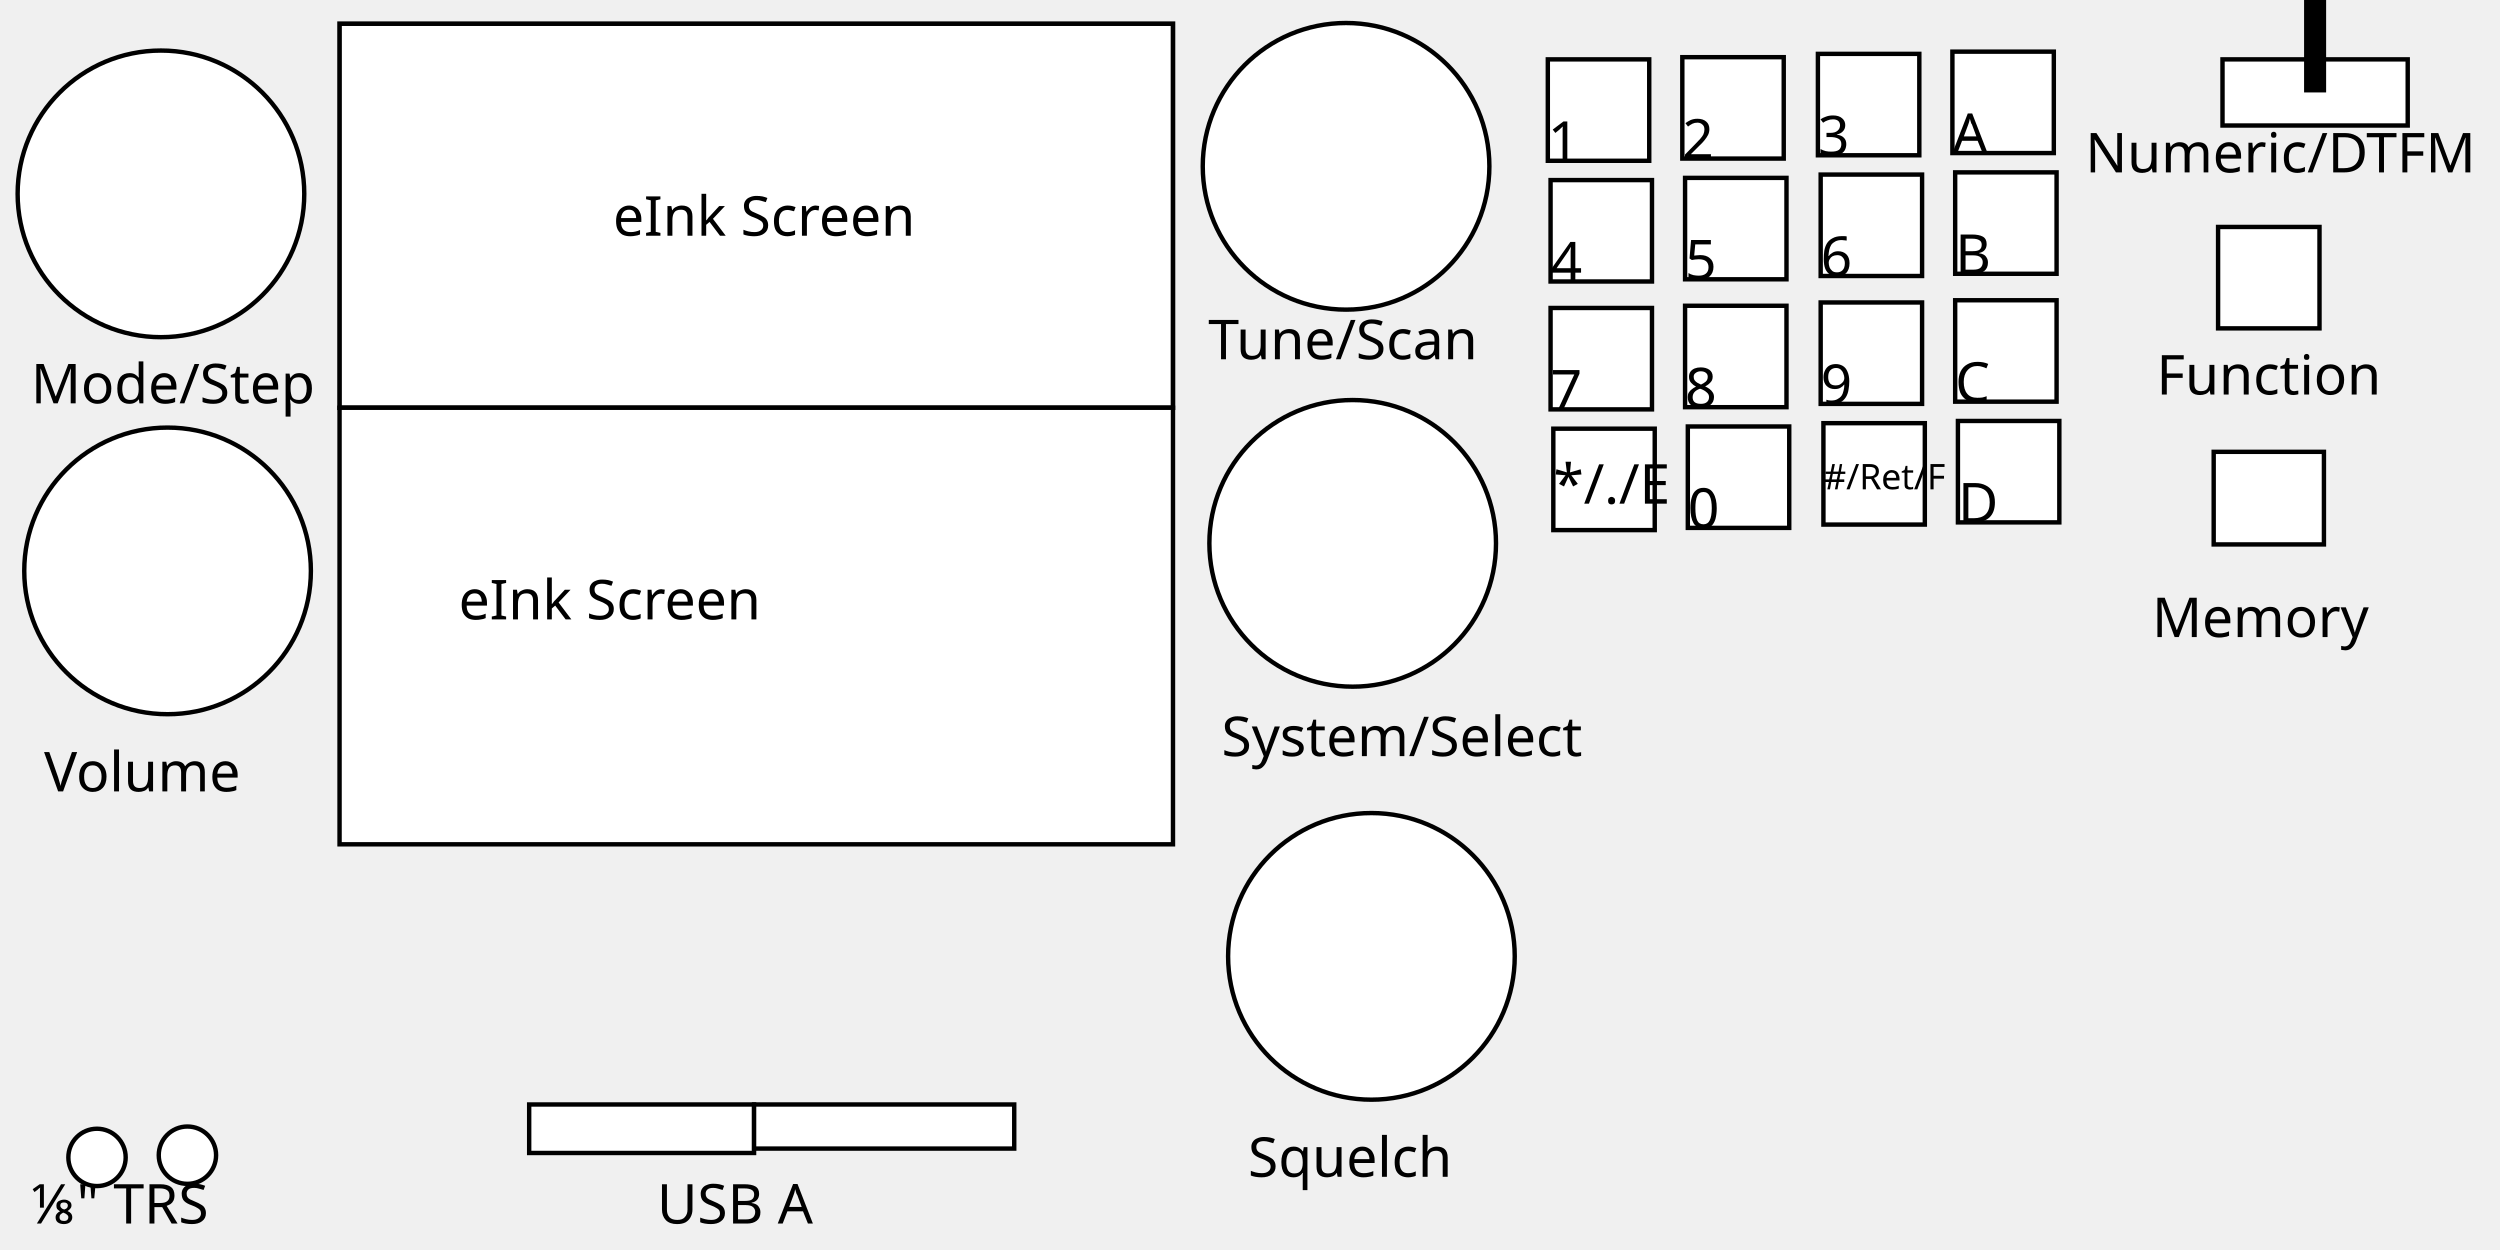
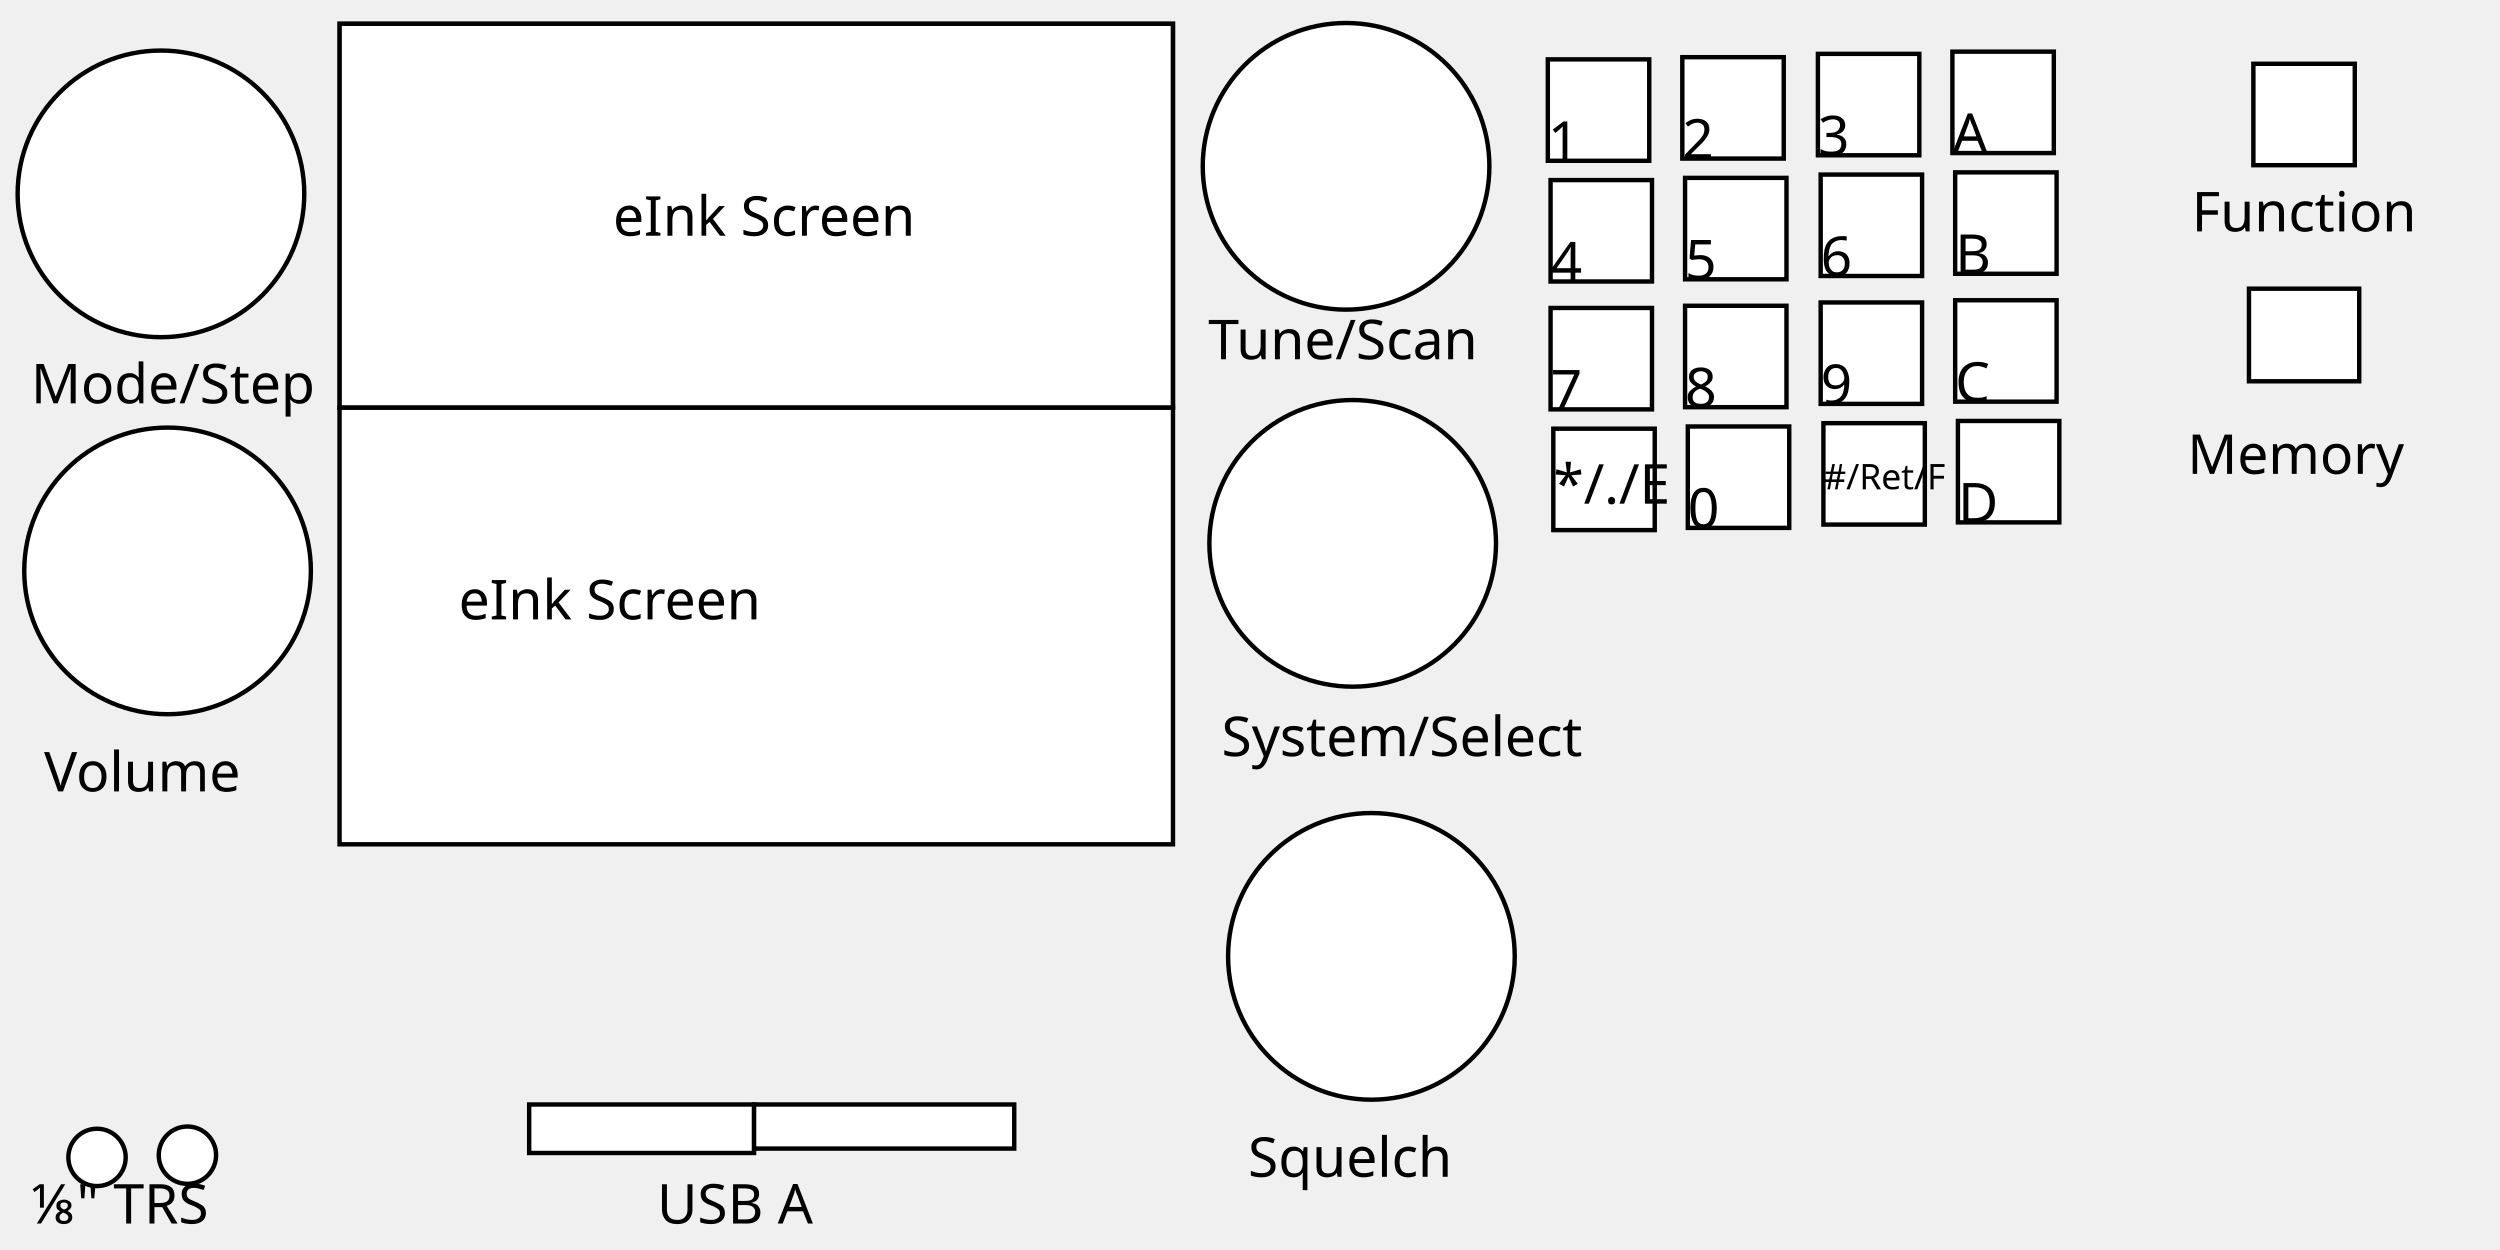
<svg xmlns="http://www.w3.org/2000/svg" width="150mm" height="75mm" viewBox="0 0 150 75" version="1.1" id="svg8">
  <defs id="defs2" />
  <g id="layer1" transform="translate(0,-222)">
    <circle style="fill:#ffffff;stroke:#000000;stroke-width:0.265;stroke-miterlimit:4;stroke-dasharray:none" id="path3716" cx="9.657" cy="233.632" r="8.599" />
    <circle style="fill:#ffffff;stroke:#000000;stroke-width:0.265;stroke-miterlimit:4;stroke-dasharray:none" id="path3716-3" cx="10.054" cy="256.254" r="8.599" />
    <circle style="fill:#ffffff;stroke:#000000;stroke-width:0.265;stroke-miterlimit:4;stroke-dasharray:none" id="path3716-7" cx="80.764" cy="231.979" r="8.599" />
    <circle style="fill:#ffffff;stroke:#000000;stroke-width:0.265;stroke-miterlimit:4;stroke-dasharray:none" id="path3716-3-3" cx="81.161" cy="254.601" r="8.599" />
    <rect style="fill:#ffffff;stroke:#000000;stroke-width:0.276;stroke-miterlimit:4;stroke-dasharray:none" id="rect4567" width="50.006" height="23.043" x="20.373" y="223.421" />
    <rect style="fill:#ffffff;stroke:#000000;stroke-width:0.265;stroke-miterlimit:4;stroke-dasharray:none" id="rect4569" width="50.006" height="26.194" x="20.373" y="246.465" />
    <circle style="fill:#ffffff;stroke:#000000;stroke-width:0.265;stroke-miterlimit:4;stroke-dasharray:none" id="path4573" cx="11.245" cy="291.311" r="1.72" />
    <circle style="fill:#ffffff;stroke:#000000;stroke-width:0.265;stroke-miterlimit:4;stroke-dasharray:none" id="path4573-6" cx="5.821" cy="291.444" r="1.72" />
    <rect style="fill:#ffffff;stroke:#000000;stroke-width:0.265;stroke-miterlimit:4;stroke-dasharray:none" id="rect4600" width="13.494" height="2.91" x="31.75" y="288.269" />
    <rect style="fill:#ffffff;stroke:#000000;stroke-width:0.265;stroke-miterlimit:4;stroke-dasharray:none" id="rect4602" width="15.61" height="2.646" x="45.244" y="288.269" />
    <rect style="fill:#ffffff;stroke:#000000;stroke-width:0.265;stroke-miterlimit:4;stroke-dasharray:none" id="rect4604" width="6.085" height="6.085" x="92.869" y="225.562" />
    <rect style="fill:#ffffff;stroke:#000000;stroke-width:0.265;stroke-miterlimit:4;stroke-dasharray:none" id="rect4604-2" width="6.085" height="6.085" x="100.939" y="225.43" />
    <rect style="fill:#ffffff;stroke:#000000;stroke-width:0.265;stroke-miterlimit:4;stroke-dasharray:none" id="rect4604-9" width="6.085" height="6.085" x="109.074" y="225.232" />
    <rect style="fill:#ffffff;stroke:#000000;stroke-width:0.265;stroke-miterlimit:4;stroke-dasharray:none" id="rect4604-2-1" width="6.085" height="6.085" x="117.144" y="225.099" />
    <rect style="fill:#ffffff;stroke:#000000;stroke-width:0.265;stroke-miterlimit:4;stroke-dasharray:none" id="rect4604-27" width="6.085" height="6.085" x="93.034" y="232.805" />
    <rect style="fill:#ffffff;stroke:#000000;stroke-width:0.265;stroke-miterlimit:4;stroke-dasharray:none" id="rect4604-2-0" width="6.085" height="6.085" x="101.104" y="232.673" />
    <rect style="fill:#ffffff;stroke:#000000;stroke-width:0.265;stroke-miterlimit:4;stroke-dasharray:none" id="rect4604-9-9" width="6.085" height="6.085" x="109.24" y="232.475" />
    <rect style="fill:#ffffff;stroke:#000000;stroke-width:0.265;stroke-miterlimit:4;stroke-dasharray:none" id="rect4604-2-1-3" width="6.085" height="6.085" x="117.31" y="232.342" />
    <rect style="fill:#ffffff;stroke:#000000;stroke-width:0.265;stroke-miterlimit:4;stroke-dasharray:none" id="rect4604-6" width="6.085" height="6.085" x="93.034" y="240.478" />
    <rect style="fill:#ffffff;stroke:#000000;stroke-width:0.265;stroke-miterlimit:4;stroke-dasharray:none" id="rect4604-2-06" width="6.085" height="6.085" x="101.104" y="240.346" />
    <rect style="fill:#ffffff;stroke:#000000;stroke-width:0.265;stroke-miterlimit:4;stroke-dasharray:none" id="rect4604-9-2" width="6.085" height="6.085" x="109.24" y="240.148" />
    <rect style="fill:#ffffff;stroke:#000000;stroke-width:0.265;stroke-miterlimit:4;stroke-dasharray:none" id="rect4604-2-1-6" width="6.085" height="6.085" x="117.31" y="240.015" />
    <rect style="fill:#ffffff;stroke:#000000;stroke-width:0.265;stroke-miterlimit:4;stroke-dasharray:none" id="rect4604-27-1" width="6.085" height="6.085" x="93.199" y="247.721" />
    <rect style="fill:#ffffff;stroke:#000000;stroke-width:0.265;stroke-miterlimit:4;stroke-dasharray:none" id="rect4604-2-0-8" width="6.085" height="6.085" x="101.269" y="247.589" />
    <rect style="fill:#ffffff;stroke:#000000;stroke-width:0.265;stroke-miterlimit:4;stroke-dasharray:none" id="rect4604-9-9-7" width="6.085" height="6.085" x="109.405" y="247.39" />
    <rect style="fill:#ffffff;stroke:#000000;stroke-width:0.265;stroke-miterlimit:4;stroke-dasharray:none" id="rect4604-2-1-3-9" width="6.085" height="6.085" x="117.475" y="247.258" />
-     <rect style="fill:#ffffff;stroke:#000000;stroke-width:0.265;stroke-miterlimit:4;stroke-dasharray:none" id="rect4699" width="11.113" height="3.969" x="133.35" y="225.562" />
-     <rect style="fill:#000000;stroke:#000000;stroke-width:0.265;stroke-miterlimit:4;stroke-dasharray:none" id="rect4704" width="1.058" height="6.879" x="138.377" y="220.535" />
    <text xml:space="preserve" style="font-style:normal;font-weight:normal;font-size:3.307px;line-height:125%;font-family:sans-serif;letter-spacing:0px;word-spacing:0px;fill:#000000;fill-opacity:1;stroke:none;stroke-width:0.265px;stroke-linecap:butt;stroke-linejoin:miter;stroke-opacity:1" x="1.852" y="246.2" id="text4708">
      <tspan id="tspan4706" x="1.852" y="246.2" style="stroke-width:0.265px">Mode/Step</tspan>
    </text>
    <text xml:space="preserve" style="font-style:normal;font-weight:normal;font-size:3.307px;line-height:125%;font-family:sans-serif;letter-spacing:0px;word-spacing:0px;fill:#000000;fill-opacity:1;stroke:none;stroke-width:0.265px;stroke-linecap:butt;stroke-linejoin:miter;stroke-opacity:1" x="2.646" y="269.483" id="text4712">
      <tspan id="tspan4710" x="2.646" y="269.483" style="stroke-width:0.265px">Volume</tspan>
    </text>
    <text xml:space="preserve" style="font-style:normal;font-weight:normal;font-size:3.307px;line-height:125%;font-family:sans-serif;letter-spacing:0px;word-spacing:0px;fill:#000000;fill-opacity:1;stroke:none;stroke-width:0.265px;stroke-linecap:butt;stroke-linejoin:miter;stroke-opacity:1" x="72.496" y="243.554" id="text4716">
      <tspan id="tspan4714" x="72.496" y="243.554" style="stroke-width:0.265px">Tune/Scan</tspan>
    </text>
    <text xml:space="preserve" style="font-style:normal;font-weight:normal;font-size:3.307px;line-height:125%;font-family:sans-serif;letter-spacing:0px;word-spacing:0px;fill:#000000;fill-opacity:1;stroke:none;stroke-width:0.265px;stroke-linecap:butt;stroke-linejoin:miter;stroke-opacity:1" x="73.29" y="267.367" id="text4720">
      <tspan x="73.29" y="267.367" style="stroke-width:0.265px" id="tspan4825">System/Select</tspan>
    </text>
    <text xml:space="preserve" style="font-style:normal;font-weight:normal;font-size:3.307px;line-height:125%;font-family:sans-serif;letter-spacing:0px;word-spacing:0px;fill:#000000;fill-opacity:1;stroke:none;stroke-width:0.265px;stroke-linecap:butt;stroke-linejoin:miter;stroke-opacity:1" x="92.869" y="231.648" id="text4724">
      <tspan id="tspan4722" x="92.869" y="231.648" style="stroke-width:0.265px">1</tspan>
    </text>
    <text xml:space="preserve" style="font-style:normal;font-weight:normal;font-size:3.307px;line-height:125%;font-family:sans-serif;letter-spacing:0px;word-spacing:0px;fill:#000000;fill-opacity:1;stroke:none;stroke-width:0.265px;stroke-linecap:butt;stroke-linejoin:miter;stroke-opacity:1" x="100.939" y="231.516" id="text4728">
      <tspan id="tspan4726" x="100.939" y="231.516" style="stroke-width:0.265px">2</tspan>
    </text>
    <text xml:space="preserve" style="font-style:normal;font-weight:normal;font-size:3.307px;line-height:125%;font-family:sans-serif;letter-spacing:0px;word-spacing:0px;fill:#000000;fill-opacity:1;stroke:none;stroke-width:0.265px;stroke-linecap:butt;stroke-linejoin:miter;stroke-opacity:1" x="109.074" y="231.317" id="text4732">
      <tspan id="tspan4730" x="109.074" y="231.317" style="stroke-width:0.265px">3</tspan>
    </text>
    <text xml:space="preserve" style="font-style:normal;font-weight:normal;font-size:3.307px;line-height:125%;font-family:sans-serif;letter-spacing:0px;word-spacing:0px;fill:#000000;fill-opacity:1;stroke:none;stroke-width:0.265px;stroke-linecap:butt;stroke-linejoin:miter;stroke-opacity:1" x="123.23" y="231.185" id="text4736">
      <tspan id="tspan4734" x="123.23" y="234.111" style="stroke-width:0.265px" />
    </text>
    <text xml:space="preserve" style="font-style:normal;font-weight:normal;font-size:3.307px;line-height:125%;font-family:sans-serif;letter-spacing:0px;word-spacing:0px;fill:#000000;fill-opacity:1;stroke:none;stroke-width:0.265px;stroke-linecap:butt;stroke-linejoin:miter;stroke-opacity:1" x="117.144" y="231.185" id="text4740">
      <tspan id="tspan4738" x="117.144" y="231.185" style="stroke-width:0.265px">A</tspan>
    </text>
    <text xml:space="preserve" style="font-style:normal;font-weight:normal;font-size:3.307px;line-height:125%;font-family:sans-serif;letter-spacing:0px;word-spacing:0px;fill:#000000;fill-opacity:1;stroke:none;stroke-width:0.265px;stroke-linecap:butt;stroke-linejoin:miter;stroke-opacity:1" x="93.034" y="238.891" id="text4744">
      <tspan id="tspan4742" x="93.034" y="238.891" style="stroke-width:0.265px">4</tspan>
    </text>
    <text xml:space="preserve" style="font-style:normal;font-weight:normal;font-size:3.307px;line-height:125%;font-family:sans-serif;letter-spacing:0px;word-spacing:0px;fill:#000000;fill-opacity:1;stroke:none;stroke-width:0.265px;stroke-linecap:butt;stroke-linejoin:miter;stroke-opacity:1" x="101.104" y="238.759" id="text4748">
      <tspan id="tspan4746" x="101.104" y="238.759" style="stroke-width:0.265px">5</tspan>
    </text>
    <text xml:space="preserve" style="font-style:normal;font-weight:normal;font-size:3.307px;line-height:125%;font-family:sans-serif;letter-spacing:0px;word-spacing:0px;fill:#000000;fill-opacity:1;stroke:none;stroke-width:0.265px;stroke-linecap:butt;stroke-linejoin:miter;stroke-opacity:1" x="109.24" y="238.56" id="text4752">
      <tspan id="tspan4750" x="109.24" y="238.56" style="stroke-width:0.265px">6</tspan>
    </text>
    <text xml:space="preserve" style="font-style:normal;font-weight:normal;font-size:3.307px;line-height:125%;font-family:sans-serif;letter-spacing:0px;word-spacing:0px;fill:#000000;fill-opacity:1;stroke:none;stroke-width:0.265px;stroke-linecap:butt;stroke-linejoin:miter;stroke-opacity:1" x="93.034" y="246.564" id="text4756">
      <tspan id="tspan4754" x="93.034" y="246.564" style="stroke-width:0.265px">7</tspan>
    </text>
    <text xml:space="preserve" style="font-style:normal;font-weight:normal;font-size:3.307px;line-height:125%;font-family:sans-serif;letter-spacing:0px;word-spacing:0px;fill:#000000;fill-opacity:1;stroke:none;stroke-width:0.265px;stroke-linecap:butt;stroke-linejoin:miter;stroke-opacity:1" x="101.104" y="246.432" id="text4760">
      <tspan id="tspan4758" x="101.104" y="246.432" style="stroke-width:0.265px">8</tspan>
    </text>
    <text xml:space="preserve" style="font-style:normal;font-weight:normal;font-size:3.307px;line-height:125%;font-family:sans-serif;letter-spacing:0px;word-spacing:0px;fill:#000000;fill-opacity:1;stroke:none;stroke-width:0.265px;stroke-linecap:butt;stroke-linejoin:miter;stroke-opacity:1" x="109.24" y="246.233" id="text4764">
      <tspan id="tspan4762" x="109.24" y="246.233" style="stroke-width:0.265px">9</tspan>
    </text>
    <text xml:space="preserve" style="font-style:normal;font-weight:normal;font-size:3.307px;line-height:125%;font-family:sans-serif;letter-spacing:0px;word-spacing:0px;fill:#000000;fill-opacity:1;stroke:none;stroke-width:0.265px;stroke-linecap:butt;stroke-linejoin:miter;stroke-opacity:1" x="93.199" y="252.219" id="text4768">
      <tspan id="tspan4766" x="93.199" y="252.219" style="stroke-width:0.265px">*/./E</tspan>
    </text>
    <text xml:space="preserve" style="font-style:normal;font-weight:normal;font-size:3.307px;line-height:125%;font-family:sans-serif;letter-spacing:0px;word-spacing:0px;fill:#000000;fill-opacity:1;stroke:none;stroke-width:0.265px;stroke-linecap:butt;stroke-linejoin:miter;stroke-opacity:1" x="101.269" y="253.674" id="text4772">
      <tspan id="tspan4770" x="101.269" y="253.674" style="stroke-width:0.265px">0</tspan>
    </text>
    <text xml:space="preserve" style="font-style:normal;font-weight:normal;font-size:3.307px;line-height:125%;font-family:sans-serif;letter-spacing:0px;word-spacing:0px;fill:#000000;fill-opacity:1;stroke:none;stroke-width:0.265px;stroke-linecap:butt;stroke-linejoin:miter;stroke-opacity:1" x="109.405" y="251.359" id="text4776">
      <tspan id="tspan4774" x="109.405" y="251.359" style="font-size:2.117px;stroke-width:0.265px">#/Ret/F</tspan>
    </text>
    <text xml:space="preserve" style="font-style:normal;font-weight:normal;font-size:3.307px;line-height:125%;font-family:sans-serif;letter-spacing:0px;word-spacing:0px;fill:#000000;fill-opacity:1;stroke:none;stroke-width:0.265px;stroke-linecap:butt;stroke-linejoin:miter;stroke-opacity:1" x="117.31" y="238.428" id="text4780">
      <tspan id="tspan4778" x="117.31" y="238.428" style="stroke-width:0.265px">B</tspan>
    </text>
    <text xml:space="preserve" style="font-style:normal;font-weight:normal;font-size:3.307px;line-height:125%;font-family:sans-serif;letter-spacing:0px;word-spacing:0px;fill:#000000;fill-opacity:1;stroke:none;stroke-width:0.265px;stroke-linecap:butt;stroke-linejoin:miter;stroke-opacity:1" x="117.31" y="246.101" id="text4784">
      <tspan id="tspan4782" x="117.31" y="246.101" style="stroke-width:0.265px">C</tspan>
    </text>
    <text xml:space="preserve" style="font-style:normal;font-weight:normal;font-size:3.307px;line-height:125%;font-family:sans-serif;letter-spacing:0px;word-spacing:0px;fill:#000000;fill-opacity:1;stroke:none;stroke-width:0.265px;stroke-linecap:butt;stroke-linejoin:miter;stroke-opacity:1" x="117.475" y="253.344" id="text4788">
      <tspan id="tspan4786" x="117.475" y="253.344" style="stroke-width:0.265px">D</tspan>
    </text>
-     <text xml:space="preserve" style="font-style:normal;font-weight:normal;font-size:3.307px;line-height:125%;font-family:sans-serif;letter-spacing:0px;word-spacing:0px;fill:#000000;fill-opacity:1;stroke:none;stroke-width:0.265px;stroke-linecap:butt;stroke-linejoin:miter;stroke-opacity:1" x="123.395" y="232.342" id="text4811">
-       <tspan id="tspan4809" x="123.395" y="232.342" style="stroke-width:0.265px">  Numeric/DTFM</tspan>
+     <rect style="fill:#ffffff;stroke:#000000;stroke-width:0.265;stroke-miterlimit:4;stroke-dasharray:none" id="rect4813" width="6.085" height="6.085" x="135.202" y="225.827" />
+     <text xml:space="preserve" style="font-style:normal;font-weight:normal;font-size:3.307px;line-height:125%;font-family:sans-serif;letter-spacing:0px;word-spacing:0px;fill:#000000;fill-opacity:1;stroke:none;stroke-width:0.265px;stroke-linecap:butt;stroke-linejoin:miter;stroke-opacity:1" x="131.498" y="235.881" id="text4817">
+       <tspan id="tspan4815" x="131.498" y="235.881" style="stroke-width:0.265px">Function</tspan>
    </text>
-     <rect style="fill:#ffffff;stroke:#000000;stroke-width:0.265;stroke-miterlimit:4;stroke-dasharray:none" id="rect4813" width="6.085" height="6.085" x="133.085" y="235.617" />
-     <text xml:space="preserve" style="font-style:normal;font-weight:normal;font-size:3.307px;line-height:125%;font-family:sans-serif;letter-spacing:0px;word-spacing:0px;fill:#000000;fill-opacity:1;stroke:none;stroke-width:0.265px;stroke-linecap:butt;stroke-linejoin:miter;stroke-opacity:1" x="129.381" y="245.671" id="text4817">
-       <tspan id="tspan4815" x="129.381" y="245.671" style="stroke-width:0.265px">Function</tspan>
-     </text>
-     <rect style="fill:#ffffff;stroke:#000000;stroke-width:0.265;stroke-miterlimit:4;stroke-dasharray:none" id="rect4819" width="6.615" height="5.556" x="132.821" y="249.11" />
-     <text xml:space="preserve" style="font-style:normal;font-weight:normal;font-size:3.307px;line-height:125%;font-family:sans-serif;letter-spacing:0px;word-spacing:0px;fill:#000000;fill-opacity:1;stroke:none;stroke-width:0.265px;stroke-linecap:butt;stroke-linejoin:miter;stroke-opacity:1" x="129.117" y="260.223" id="text4823">
-       <tspan id="tspan4821" x="129.117" y="260.223" style="stroke-width:0.265px">Memory</tspan>
+     <rect style="fill:#ffffff;stroke:#000000;stroke-width:0.265;stroke-miterlimit:4;stroke-dasharray:none" id="rect4819" width="6.615" height="5.556" x="134.938" y="239.321" />
+     <text xml:space="preserve" style="font-style:normal;font-weight:normal;font-size:3.307px;line-height:125%;font-family:sans-serif;letter-spacing:0px;word-spacing:0px;fill:#000000;fill-opacity:1;stroke:none;stroke-width:0.265px;stroke-linecap:butt;stroke-linejoin:miter;stroke-opacity:1" x="131.233" y="250.433" id="text4823">
+       <tspan id="tspan4821" x="131.233" y="250.433" style="stroke-width:0.265px">Memory</tspan>
    </text>
    <text xml:space="preserve" style="font-style:normal;font-weight:normal;font-size:3.307px;line-height:125%;font-family:sans-serif;letter-spacing:0px;word-spacing:0px;fill:#000000;fill-opacity:1;stroke:none;stroke-width:0.265px;stroke-linecap:butt;stroke-linejoin:miter;stroke-opacity:1" x="36.777" y="236.146" id="text4831">
      <tspan id="tspan4829" x="36.777" y="236.146" style="stroke-width:0.265px">eInk Screen</tspan>
    </text>
    <text xml:space="preserve" style="font-style:normal;font-weight:normal;font-size:3.307px;line-height:125%;font-family:sans-serif;letter-spacing:0px;word-spacing:0px;fill:#000000;fill-opacity:1;stroke:none;stroke-width:0.265px;stroke-linecap:butt;stroke-linejoin:miter;stroke-opacity:1" x="27.517" y="259.165" id="text4835">
      <tspan id="tspan4833" x="27.517" y="259.165" style="stroke-width:0.265px">eInk Screen</tspan>
    </text>
    <text xml:space="preserve" style="font-style:normal;font-weight:normal;font-size:3.307px;line-height:125%;font-family:sans-serif;letter-spacing:0px;word-spacing:0px;fill:#000000;fill-opacity:1;stroke:none;stroke-width:0.265px;stroke-linecap:butt;stroke-linejoin:miter;stroke-opacity:1" x="39.423" y="295.413" id="text4839">
      <tspan x="39.423" y="295.413" style="stroke-width:0.265px" id="tspan129">USB A</tspan>
    </text>
    <text xml:space="preserve" style="font-style:normal;font-weight:normal;font-size:3.307px;line-height:125%;font-family:sans-serif;letter-spacing:0px;word-spacing:0px;fill:#000000;fill-opacity:1;stroke:none;stroke-width:0.265px;stroke-linecap:butt;stroke-linejoin:miter;stroke-opacity:1" x="1.852" y="295.413" id="text4843">
      <tspan id="tspan4841" x="1.852" y="295.413" style="stroke-width:0.265px">⅛" TRS</tspan>
    </text>
    <circle style="fill:#ffffff;stroke:#000000;stroke-width:0.265;stroke-miterlimit:4;stroke-dasharray:none" id="path3716-3-36" cx="82.285" cy="279.382" r="8.599" />
    <text xml:space="preserve" style="font-style:normal;font-weight:normal;font-size:3.307px;line-height:125%;font-family:sans-serif;letter-spacing:0px;word-spacing:0px;fill:#000000;fill-opacity:1;stroke:none;stroke-width:0.265px;stroke-linecap:butt;stroke-linejoin:miter;stroke-opacity:1" x="74.877" y="292.611" id="text4712-7">
      <tspan id="tspan4710-5" x="74.877" y="292.611" style="stroke-width:0.265px">Squelch</tspan>
    </text>
  </g>
</svg>
